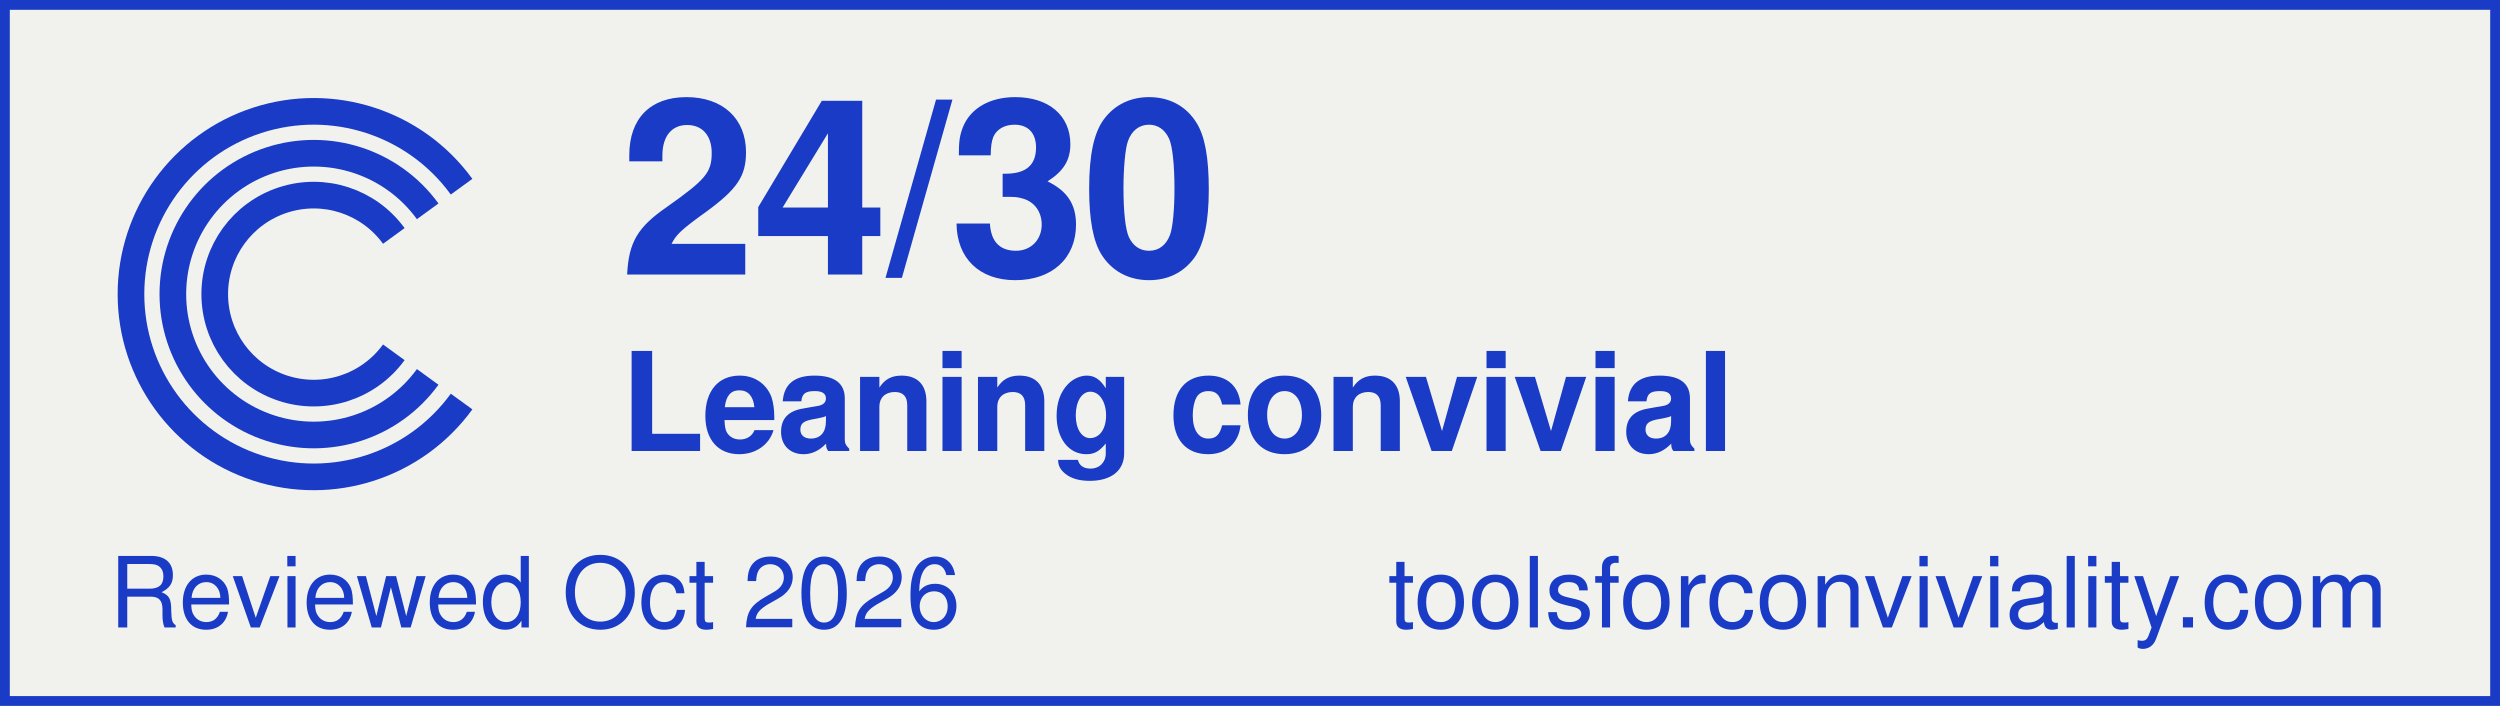
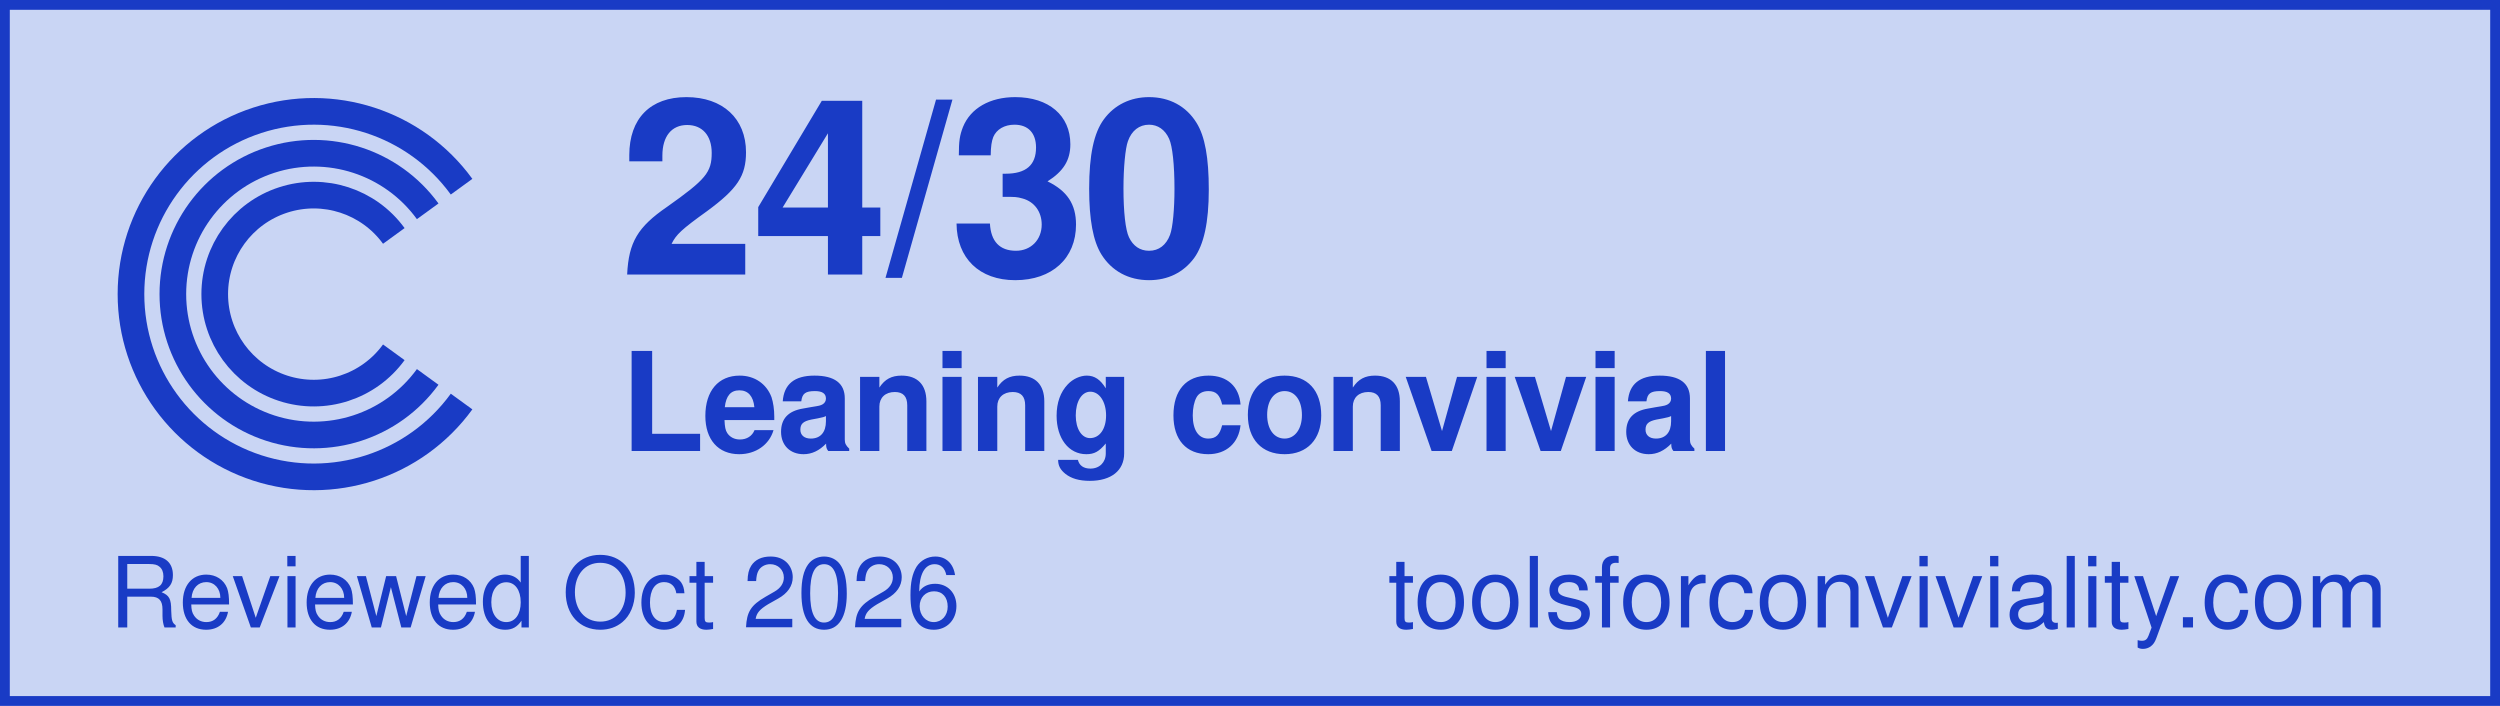
<svg xmlns="http://www.w3.org/2000/svg" width="255" height="72" viewBox="0 0 255 72" role="img" aria-labelledby="title desc">
-   <rect width="255" height="72" fill="#f1f2ed" />
+   <rect width="255" height="72" fill="#c9d5f4" />
  <rect x="0.5" y="0.5" width="254" height="71" fill="none" stroke="#193bc5" stroke-width="1" />
  <g id="label" fill="#193bc5">
    <g id="c-mark" color="#193bc5" transform="translate(5.087379 5.145631) scale(0.1941748)">
      <path d="M216.266 71.573 A96 96 0 1 0 216.266 184.427" fill="none" stroke="currentColor" stroke-width="14" stroke-linecap="butt" stroke-linejoin="round" />
      <path d="M198.467 84.504 A74 74 0 1 0 198.467 171.496" fill="none" stroke="currentColor" stroke-width="14" stroke-linecap="butt" stroke-linejoin="round" />
      <path d="M180.669 97.435 A52 52 0 1 0 180.669 158.565" fill="none" stroke="currentColor" stroke-width="14" stroke-linecap="butt" stroke-linejoin="round" />
    </g>
    <text id="score" x="63.219" y="28" font-family="Helvetica, Arial, sans-serif" font-size="25" font-weight="700" letter-spacing="-0.375">24/30</text>
    <text id="verdict" x="63.3" y="46" font-family="Helvetica, Arial, sans-serif" font-size="14" font-weight="700" letter-spacing="-0.21">Leaning convivial</text>
    <text id="review-date" x="11.121" y="64" font-family="Helvetica, Arial, sans-serif" font-size="10" font-weight="400" letter-spacing="0">Reviewed Oct 2026</text>
    <text id="attribution" x="141.574" y="64" font-family="Helvetica, Arial, sans-serif" font-size="10" font-weight="400" letter-spacing="0">toolsforconviviality.com</text>
  </g>
</svg>
